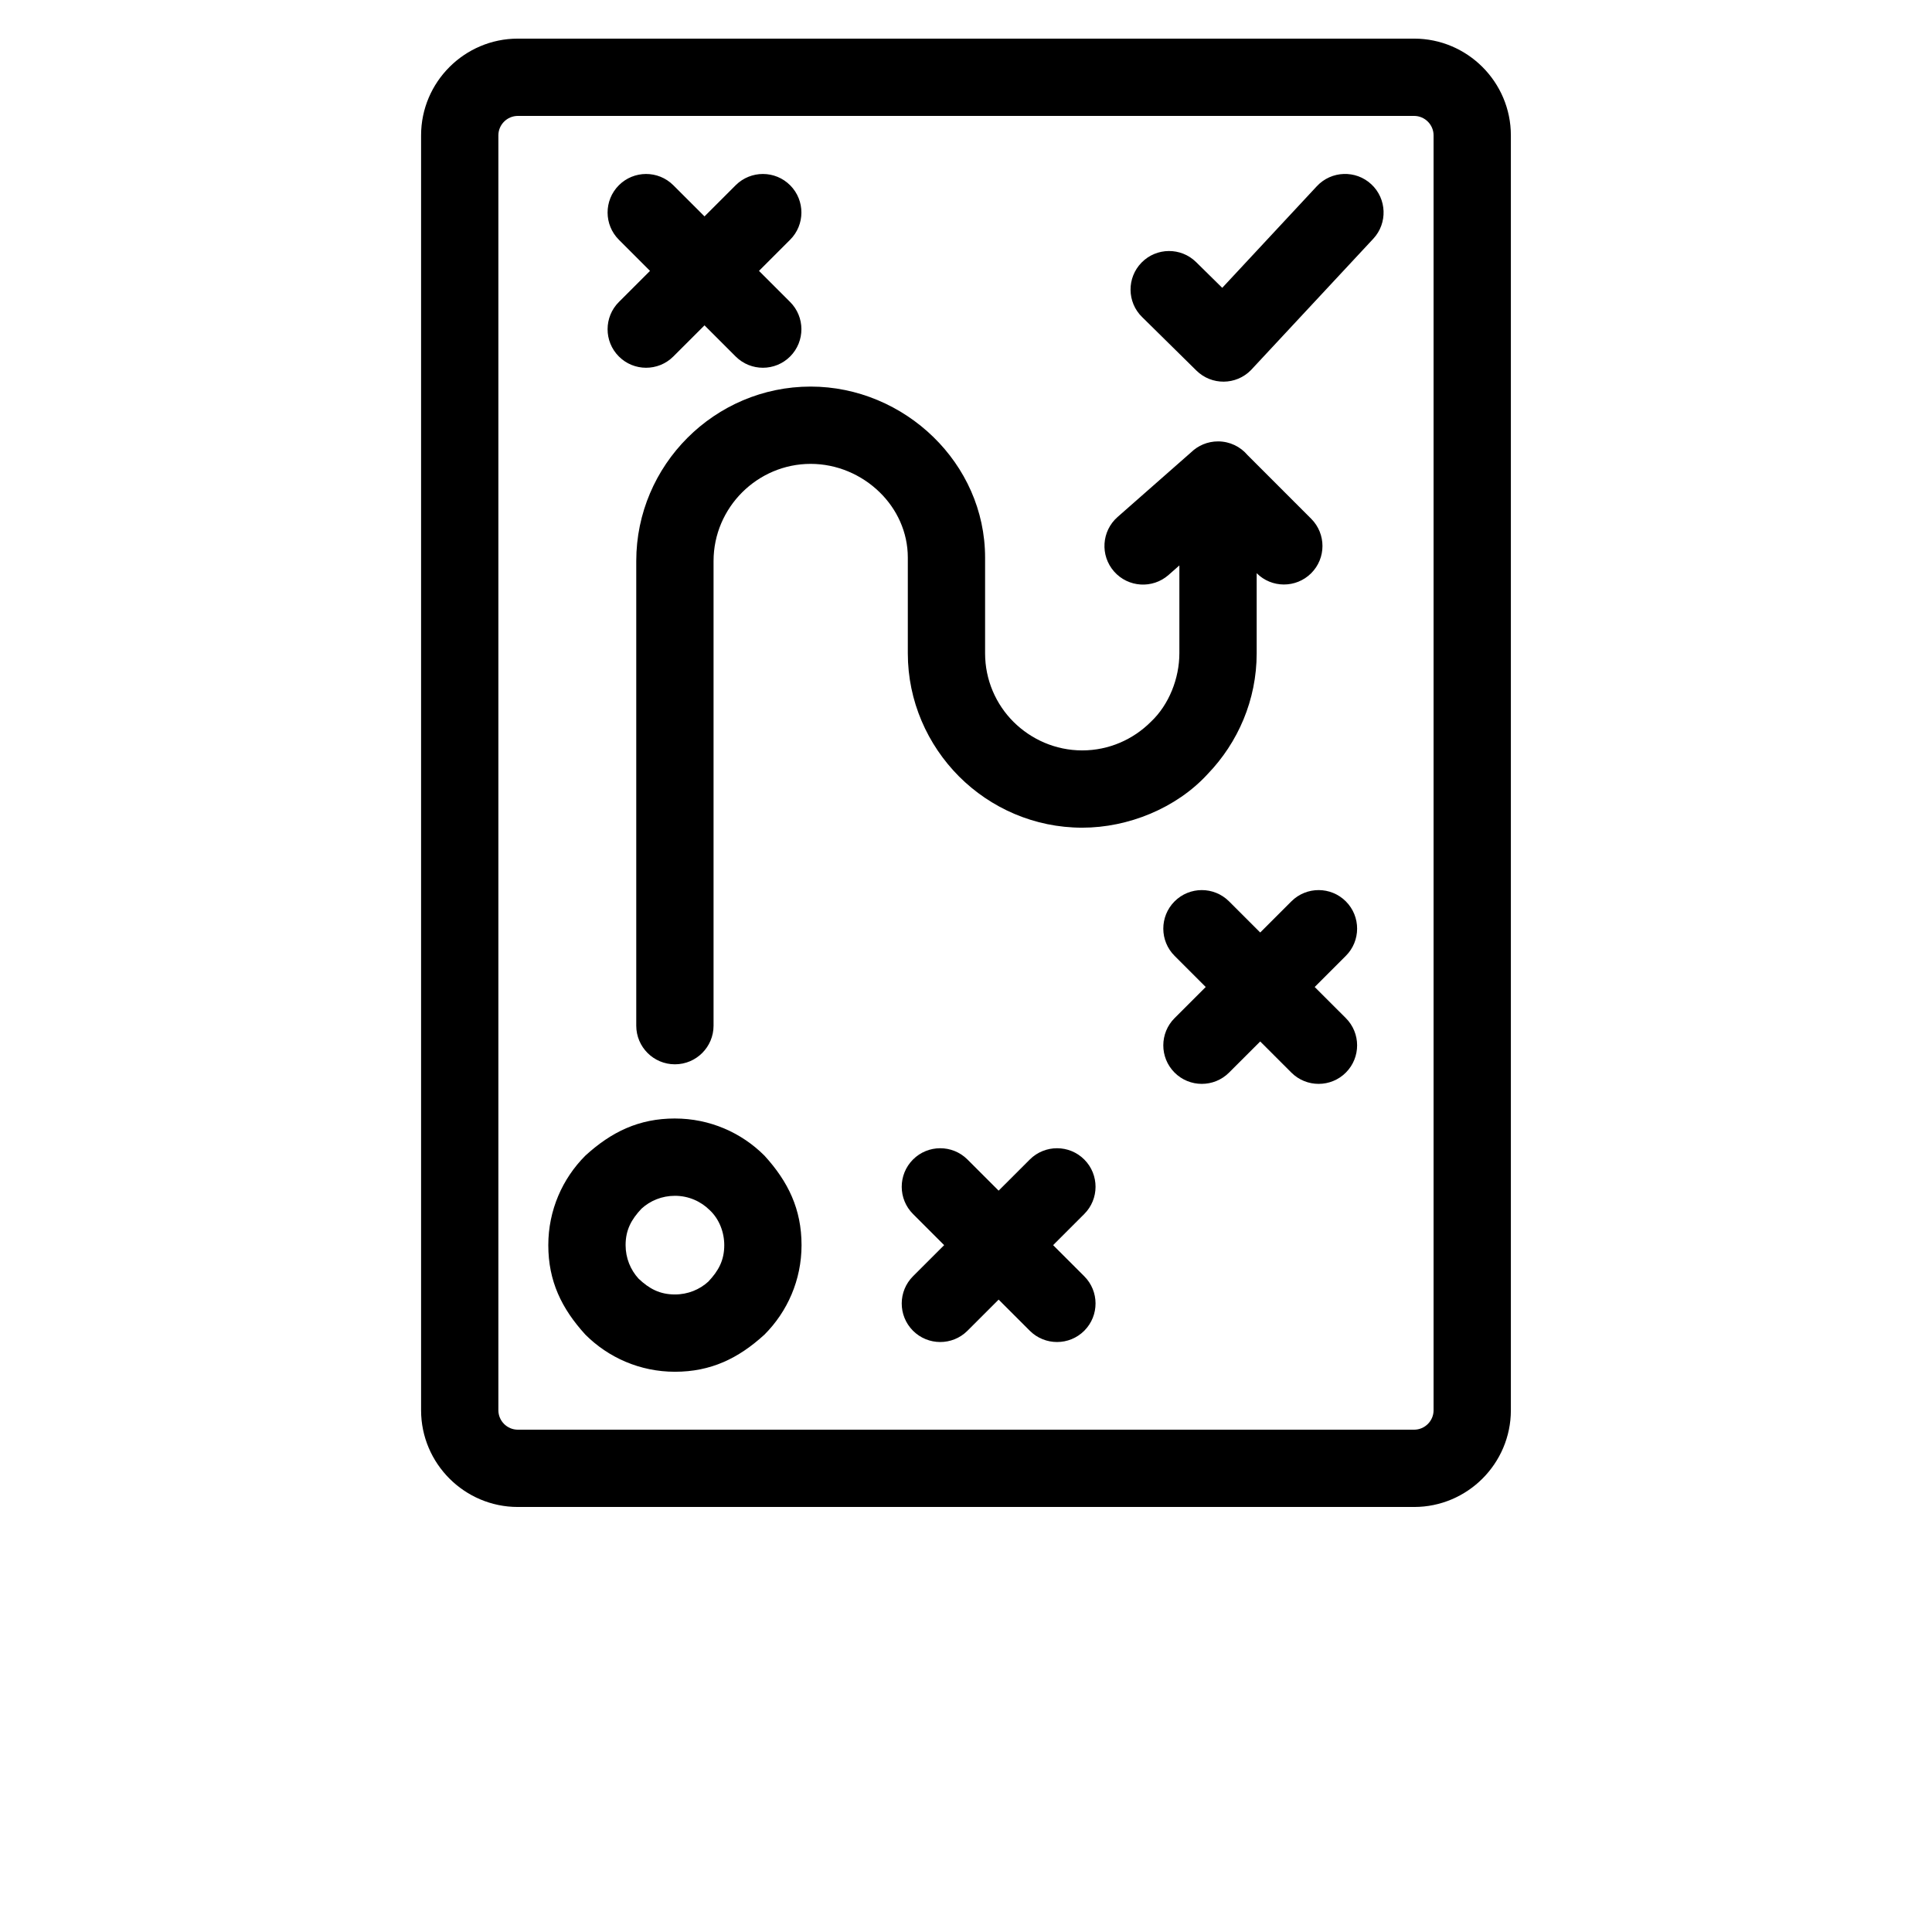
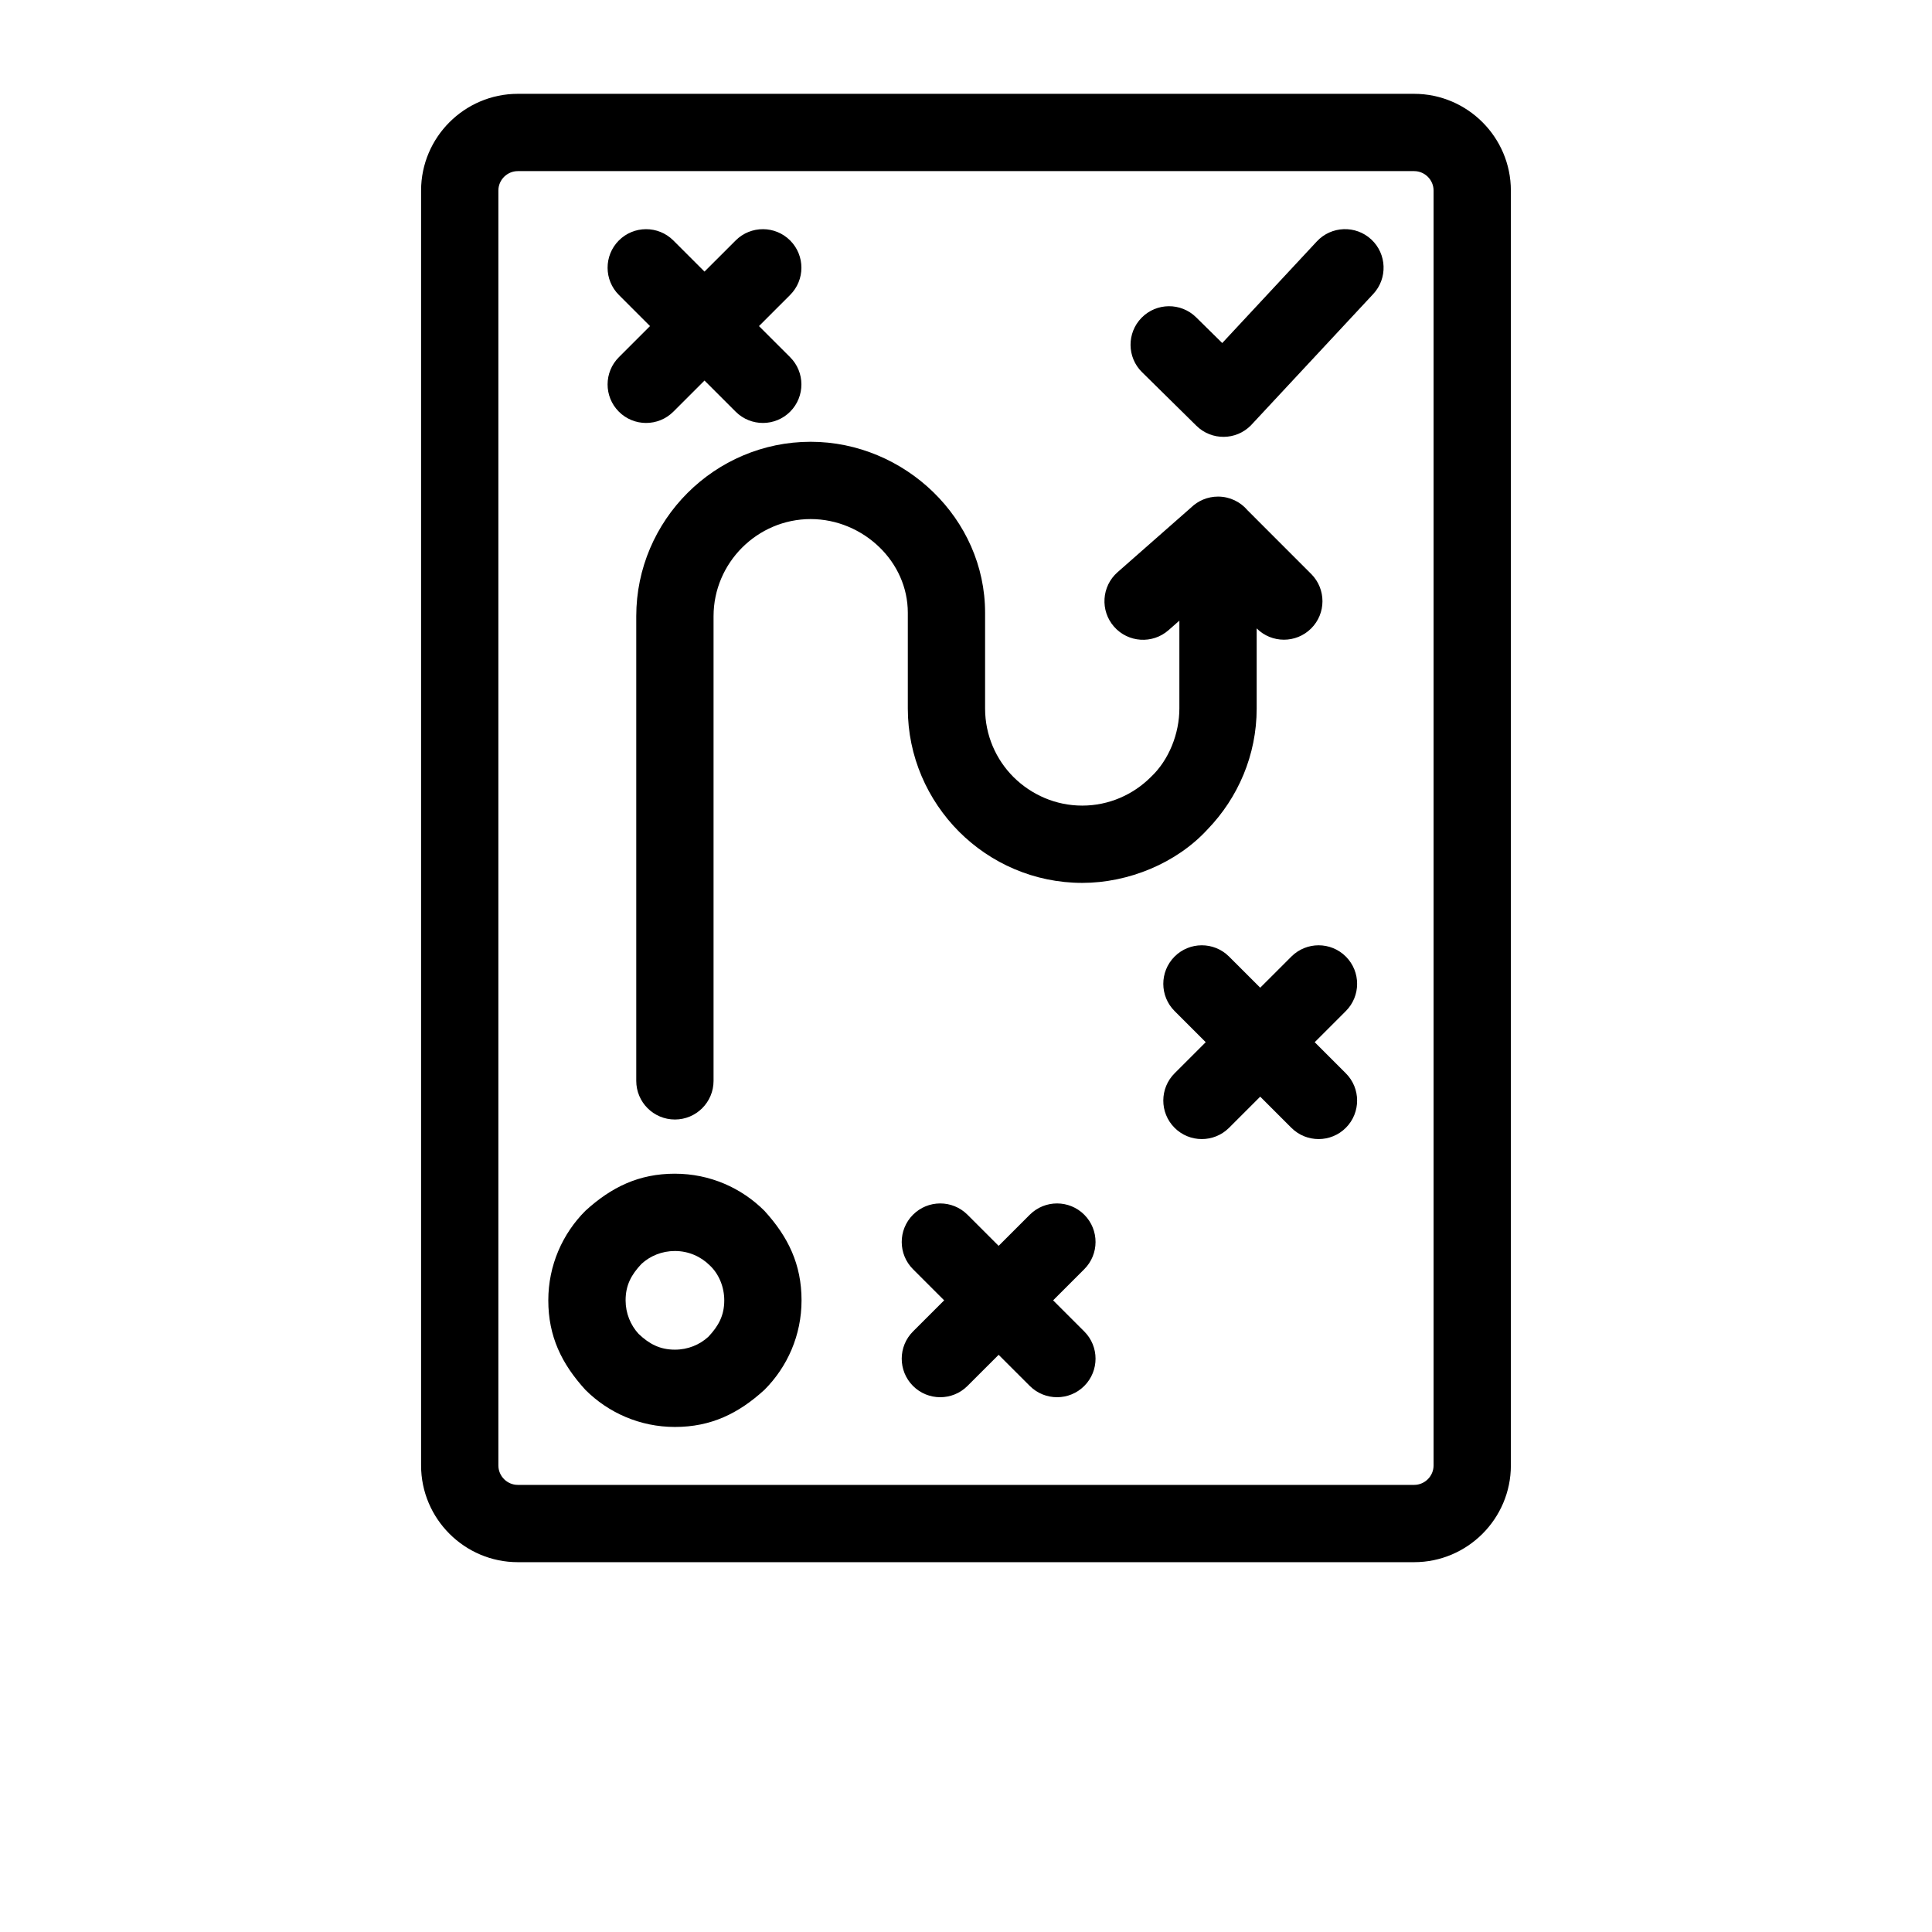
- <svg xmlns="http://www.w3.org/2000/svg" width="700pt" height="700pt" version="1.1" viewBox="0 0 700 700">
+ <svg xmlns="http://www.w3.org/2000/svg" width="700pt" height="700pt" version="1.1" viewBox="0 -20 700 700">
  <path d="m266.57 67.094c5.465-5.43 14.305-5.41 19.738 0.055 5.43 5.465 5.41 14.305-0.055 19.738l-11.258 11.258 11.258 11.25c5.465 5.43 5.484 14.273 0.055 19.738-5.43 5.465-14.273 5.484-19.738 0.055l-11.316-11.309-11.316 11.309c-5.465 5.43-14.305 5.41-19.738-0.055-5.43-5.465-5.41-14.305 0.055-19.738l11.258-11.25-11.258-11.258c-5.465-5.43-5.484-14.273-0.055-19.738 5.43-5.465 14.273-5.484 19.738-0.055l11.316 11.309zm-78.969-53.098h324.78c9.645 0 18.414 3.949 24.75 10.285 6.336 6.336 10.285 15.105 10.285 24.75v461.94c0 9.645-3.949 18.414-10.285 24.75-6.336 6.336-15.105 10.285-24.75 10.285h-324.78c-9.645 0-18.414-3.949-24.75-10.285-6.336-6.336-10.285-15.105-10.285-24.75v-461.94c0-9.645 3.949-18.414 10.285-24.75 6.336-6.336 15.105-10.285 24.75-10.285zm324.78 28.004h-324.78c-1.926 0-3.691 0.801-4.961 2.07-1.27 1.27-2.07 3.035-2.07 4.961v461.94c0 1.926 0.801 3.691 2.07 4.961 1.27 1.27 3.035 2.07 4.961 2.07h324.78c1.926 0 3.691-0.801 4.961-2.07 1.27-1.27 2.07-3.035 2.07-4.961v-461.94c0-1.926-0.801-3.691-2.07-4.961-1.27-1.27-3.035-2.07-4.961-2.07zm-37.285 145.98c5.43 5.465 5.41 14.305-0.055 19.738-5.457 5.422-14.293 5.41-19.723-0.039v29.016c0 16.918-6.785 32.375-17.766 43.766-11.324 12.363-28.773 19.426-45.434 19.426-17.391 0-33.195-7.117-44.641-18.559-11.438-11.496-18.559-27.297-18.559-44.633v-34.684c0-9.227-3.977-17.602-10.227-23.684-6.5-6.336-15.438-10.258-24.969-10.258-9.664 0-18.469 3.969-24.844 10.344s-10.344 15.188-10.344 24.852v168.35c0 7.731-6.269 14.004-14.004 14.004-7.731 0-14.004-6.269-14.004-14.004v-168.35c0-17.383 7.117-33.195 18.559-44.641 11.441-11.441 27.25-18.559 44.633-18.559 16.973 0 32.871 6.977 44.441 18.25 11.477 11.172 18.758 26.598 18.758 43.699v34.684c0 9.703 3.949 18.508 10.293 24.844 6.43 6.375 15.234 10.344 24.902 10.344 9.672 0 18.473-3.969 24.852-10.344 6.621-6.211 10.344-15.84 10.344-24.844v-31.828l-3.922 3.453c-5.793 5.098-14.637 4.539-19.738-1.258-5.098-5.793-4.539-14.637 1.258-19.738l26.648-23.441c2.519-2.445 5.965-3.961 9.758-3.961 4.281 0 8.117 1.918 10.684 4.949l23.098 23.109zm-144.27 251.9c-5.465-5.43-5.484-14.273-0.055-19.738 5.43-5.465 14.273-5.484 19.738-0.055l11.316 11.309 11.316-11.309c5.465-5.43 14.305-5.41 19.738 0.055 5.43 5.465 5.41 14.305-0.055 19.738l-11.258 11.258 11.258 11.25c5.465 5.43 5.484 14.273 0.055 19.738-5.43 5.465-14.273 5.484-19.738 0.055l-11.316-11.309-11.316 11.309c-5.465 5.43-14.305 5.41-19.738-0.055-5.43-5.465-5.41-14.305 0.055-19.738l11.258-11.25zm94.773-93.531c-5.465-5.43-5.484-14.273-0.055-19.738 5.43-5.465 14.273-5.484 19.738-0.055l11.316 11.309 11.316-11.309c5.465-5.43 14.305-5.41 19.738 0.055 5.43 5.465 5.41 14.305-0.055 19.738l-11.258 11.258 11.258 11.25c5.465 5.43 5.484 14.273 0.055 19.738-5.43 5.465-14.273 5.484-19.738 0.055l-11.316-11.309-11.316 11.309c-5.465 5.43-14.305 5.41-19.738-0.055-5.43-5.465-5.41-14.305 0.055-19.738l11.258-11.25zm-181.06 58.906c12.66 0 24.129 5.144 32.43 13.445 8.617 9.438 13.445 19.418 13.445 32.438 0 12.66-5.144 24.129-13.445 32.43-9.438 8.617-19.414 13.445-32.43 13.445-12.66 0-24.137-5.141-32.438-13.441-8.625-9.453-13.441-19.406-13.441-32.438 0-12.66 5.141-24.137 13.441-32.438 9.438-8.617 19.418-13.445 32.438-13.445zm12.641 33.238c-3.223-3.223-7.699-5.231-12.641-5.231-4.703 0-8.961 1.773-12.117 4.668-3.672 3.902-5.754 7.688-5.754 13.207 0 4.695 1.785 8.961 4.691 12.137 3.856 3.664 7.711 5.734 13.184 5.734 4.695 0 8.957-1.773 12.109-4.668 3.672-3.902 5.762-7.68 5.762-13.203 0-4.656-1.812-9.426-5.231-12.645zm156.61-323.63c-5.496-5.402-5.57-14.246-0.164-19.742 5.402-5.496 14.246-5.57 19.742-0.164l9.473 9.332 34.27-36.816c5.25-5.641 14.102-5.961 19.742-0.707 5.641 5.25 5.961 14.102 0.707 19.742l-44.328 47.602c-5.402 5.496-14.246 5.57-19.742 0.164l-19.695-19.414z" />
</svg>
